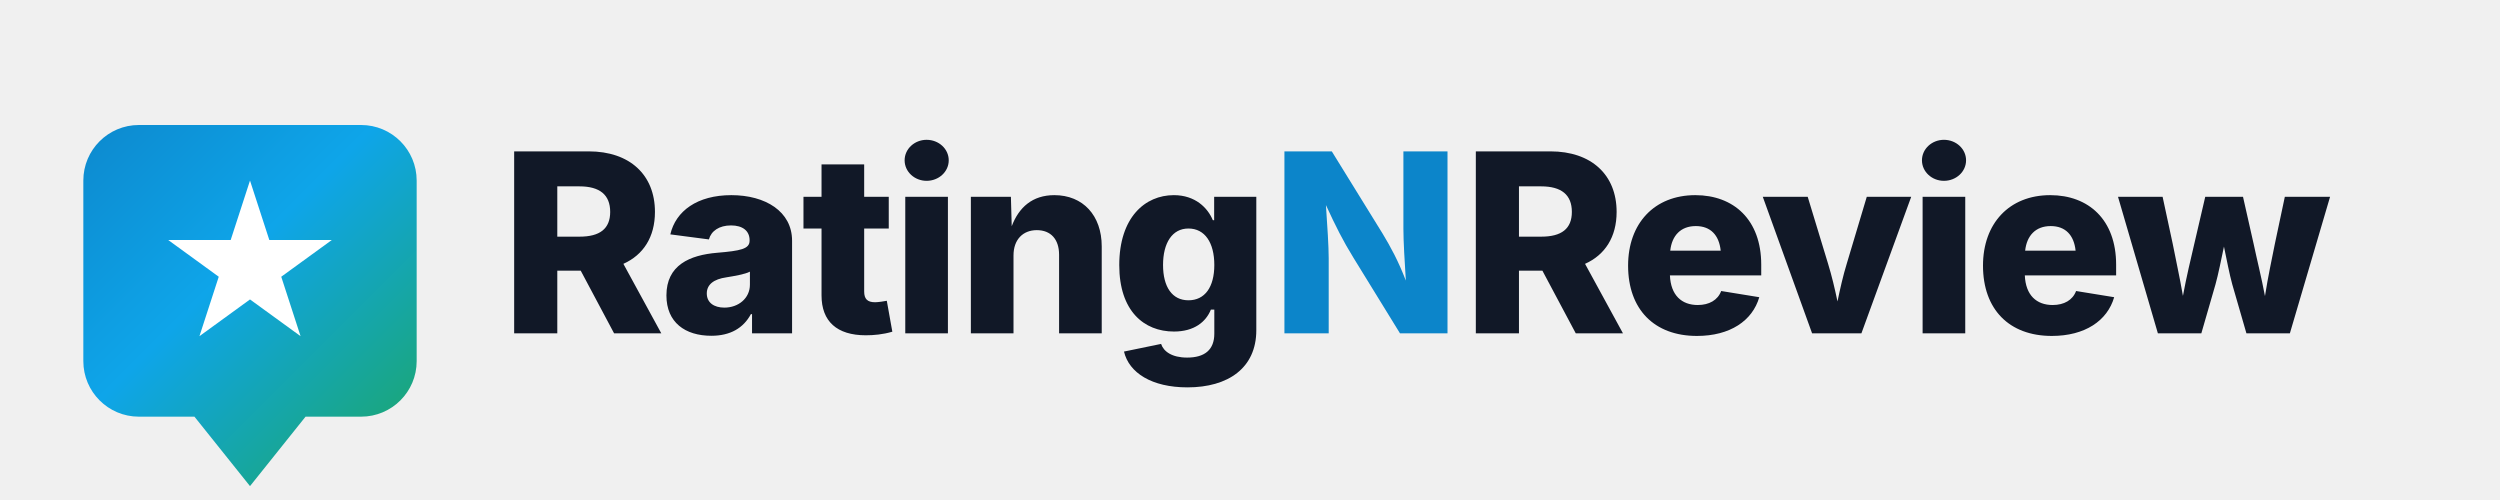
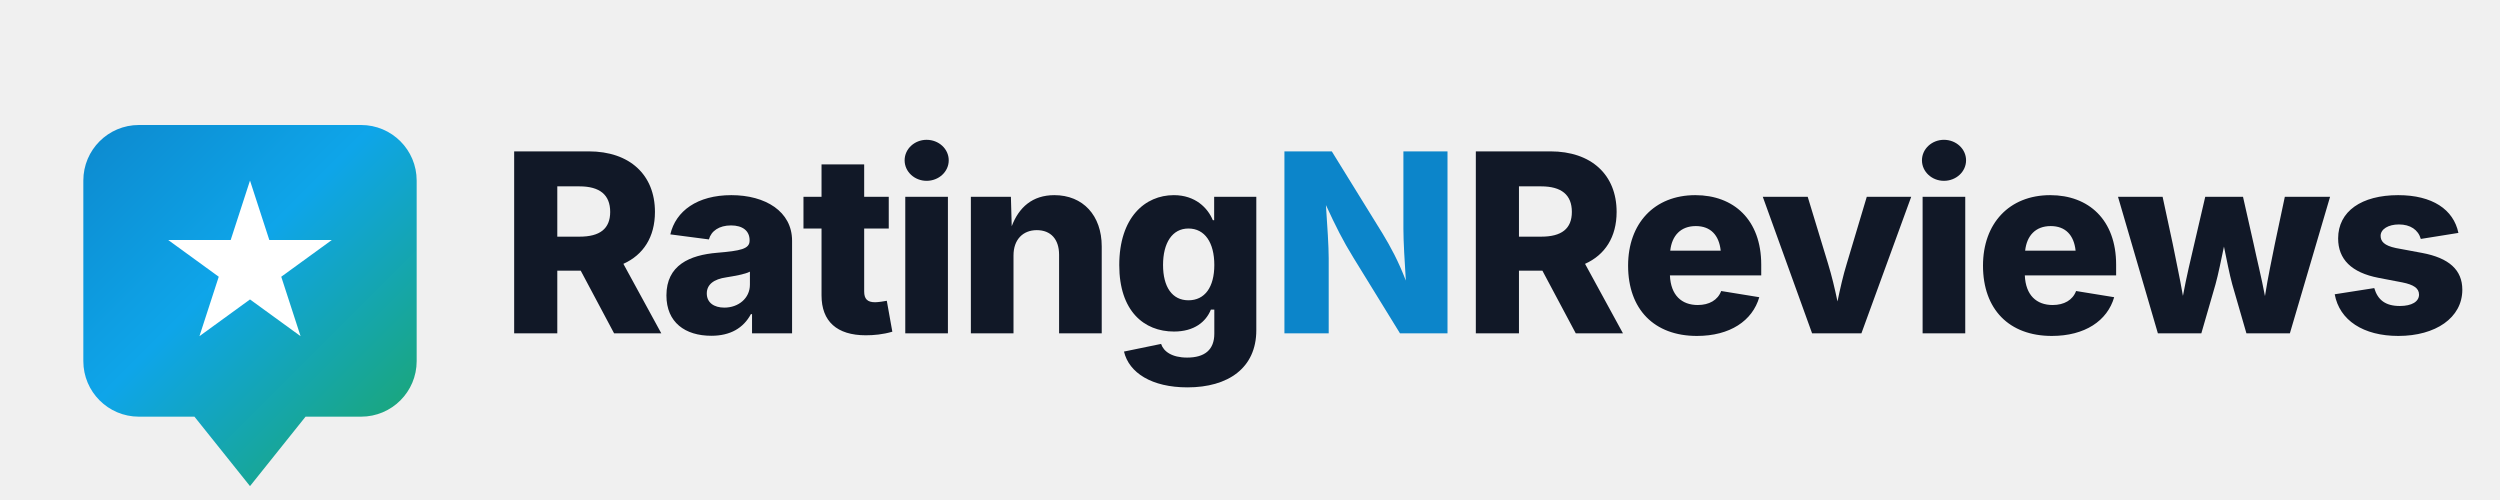
<svg xmlns="http://www.w3.org/2000/svg" width="240" height="48" viewBox="0 0 240 48" fill="none">
  <defs>
    <linearGradient id="brandGradient" x1="0" y1="0" x2="32" y2="32" gradientUnits="userSpaceOnUse">
      <stop stop-color="#0c85ca" />
      <stop offset="0.5" stop-color="#0ea5e9" />
      <stop offset="1" stop-color="#1ba677" />
    </linearGradient>
  </defs>
  <g transform="translate(8, 8)">
    <path d="M26.667 4H5.333C2.388 4 0 6.388 0 9.333V26.667C0 29.612 2.388 32 5.333 32H10.667L16 38.667L21.333 32H26.667C29.612 32 32 29.612 32 26.667V9.333C32 6.388 29.612 4 26.667 4Z" fill="url(#brandGradient)" />
    <path d="M16 9.333L17.854 15.04H23.854L19 18.567L20.854 24.273L16 20.746L11.146 24.273L13 18.567L8.146 15.04H14.146L16 9.333Z" fill="white" />
  </g>
-   <text transform="translate(48 32)" fill="#111827" font-family="system-ui, -apple-system, sans-serif" font-size="24" font-weight="800" letter-spacing="-0.5">Rating<tspan fill="#0c85ca">N</tspan>Review</text>
+   <text transform="translate(48 32)" fill="#111827" font-family="system-ui, -apple-system, sans-serif" font-size="24" font-weight="800" letter-spacing="-0.5">Rating<tspan fill="#0c85ca">N</tspan>Reviews</text>
</svg>
